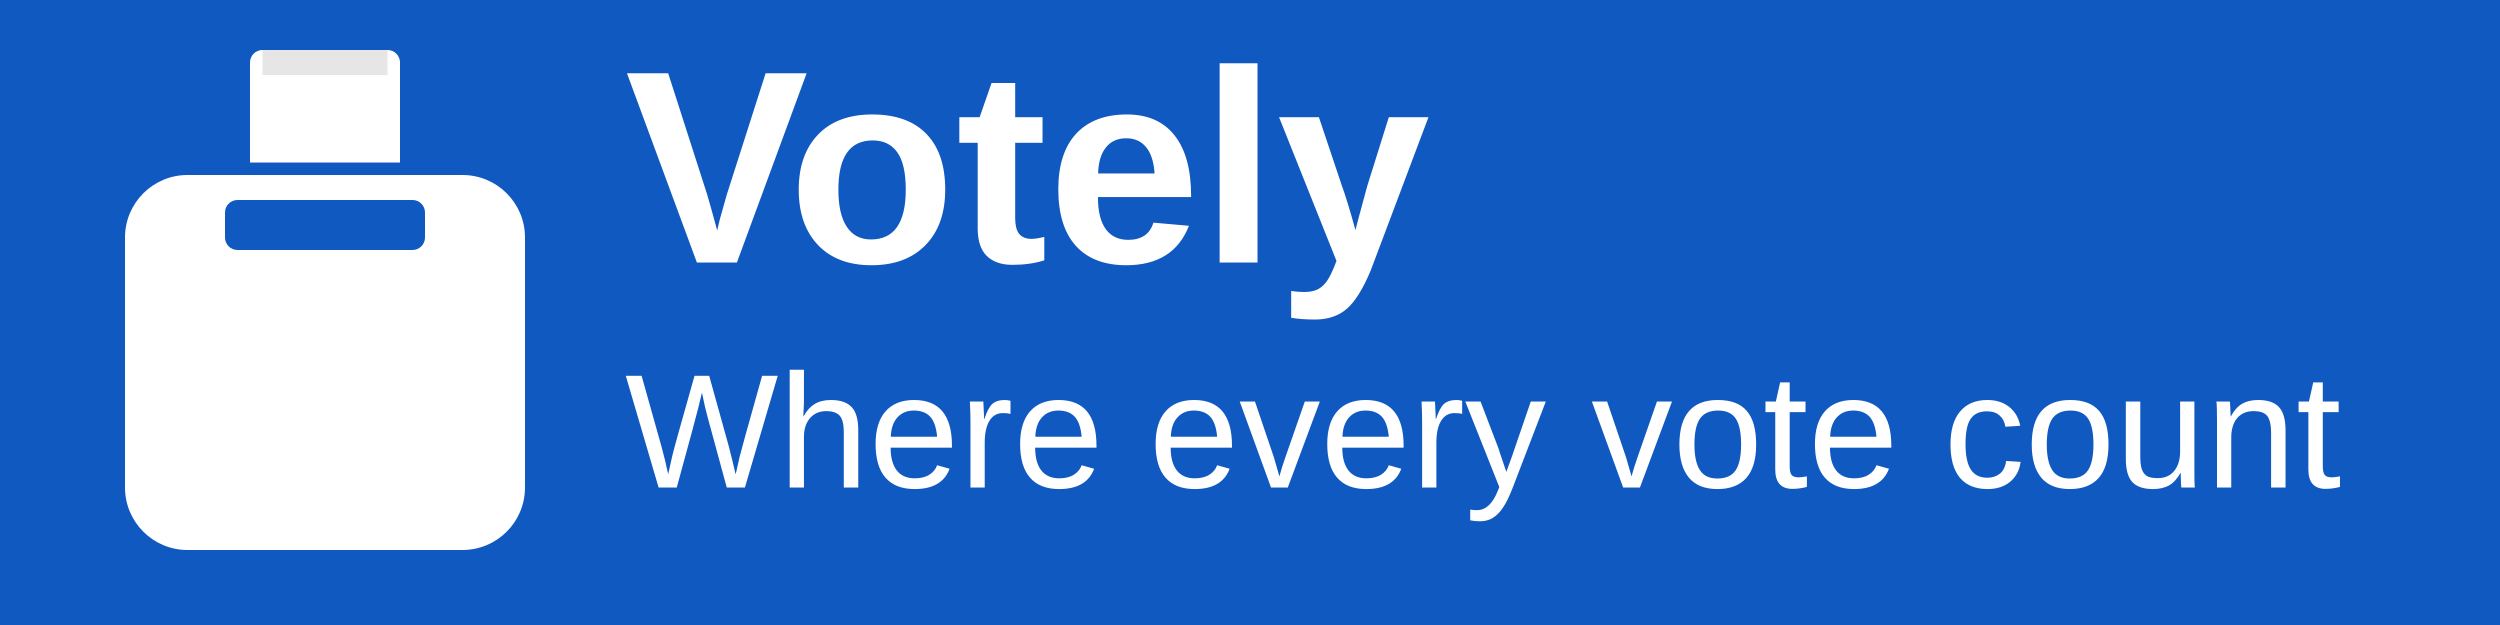
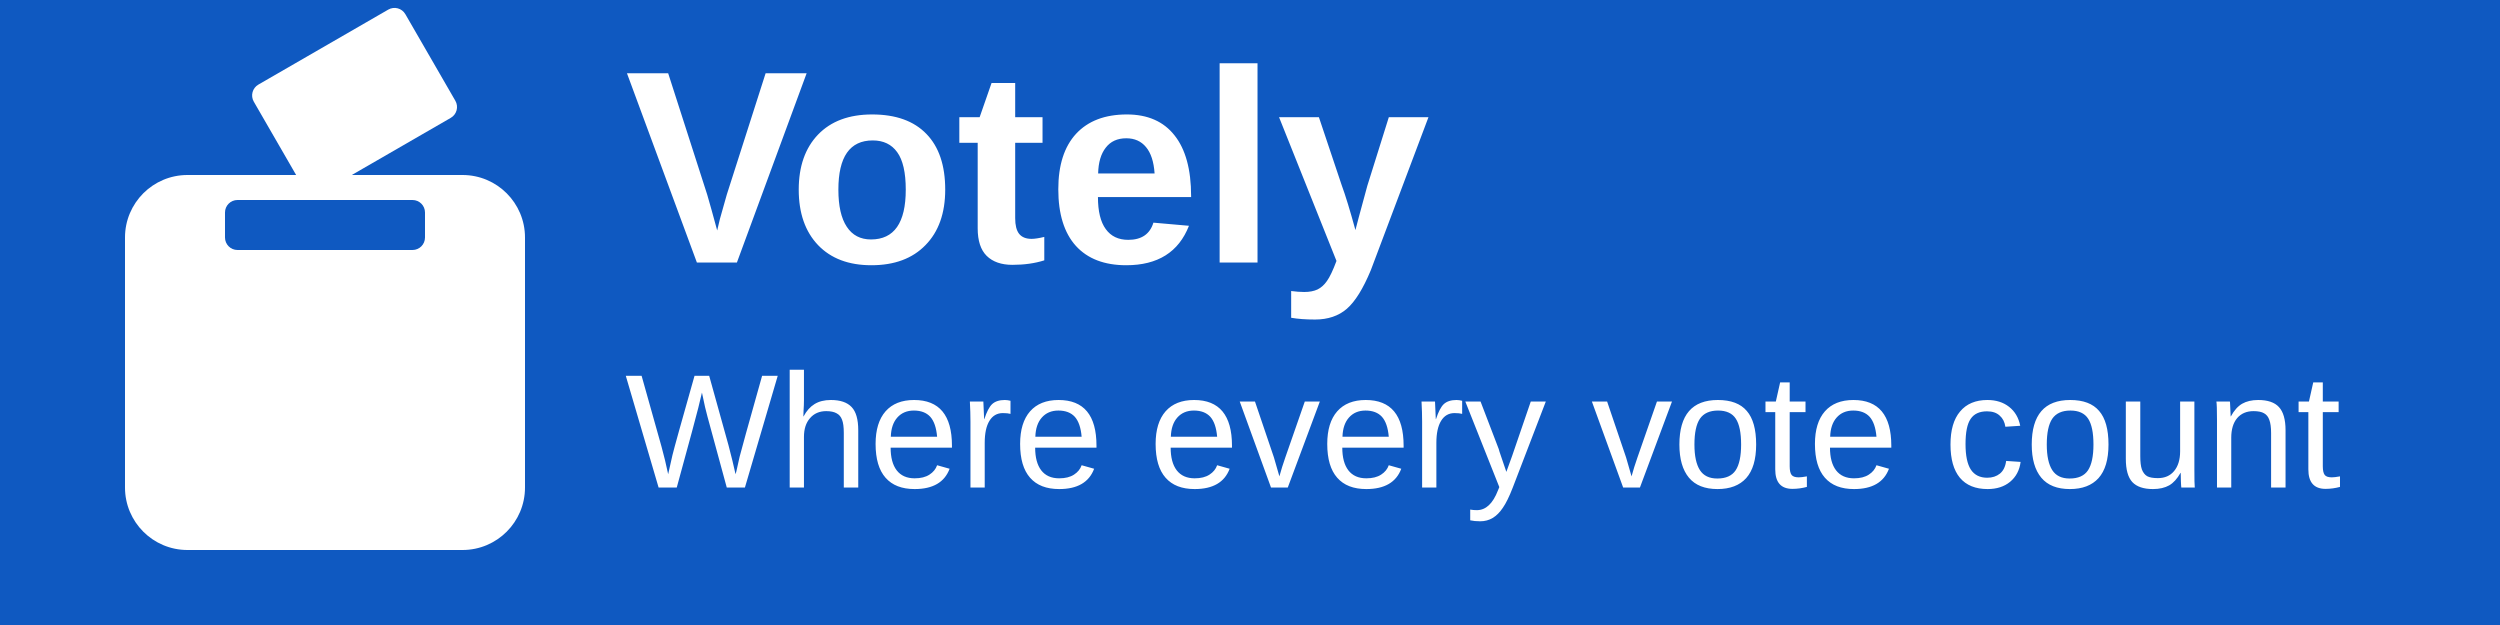
<svg xmlns="http://www.w3.org/2000/svg" width="200" height="50" viewBox="0 0 200 50" role="img" aria-label="Votely logo">
  <rect width="100%" height="100%" fill="rgb(15, 89, 193)" />
  <g transform="translate(10, 4)">
    <rect x="0" y="10" width="32" height="30" rx="5" ry="5" fill="white" />
    <rect x="8" y="12" width="16" height="4" rx="1" fill="rgb(15, 89, 193)" />
-     <path d="M11 0 h10 a1 1 0 0 1 1 1 v8 h-12 v-8 a1 1 0 0 1 1 -1 z" fill="white" />
-     <rect x="11" y="0" width="10" height="2" fill="rgba(0,0,0,0.1)" />
+     <g transform="rotate(-30, 16, 2)">
+       <rect x="10" y="0" width="14" height="10" rx="1" ry="1" fill="white" />
+     </g>
  </g>
  <text x="50" y="21" font-family="Arial, sans-serif" font-size="22" fill="white" font-weight="bold">Votely</text>
  <text x="50" y="39" font-family="Arial, sans-serif" font-size="13" fill="white">Where every vote count</text>
</svg>
